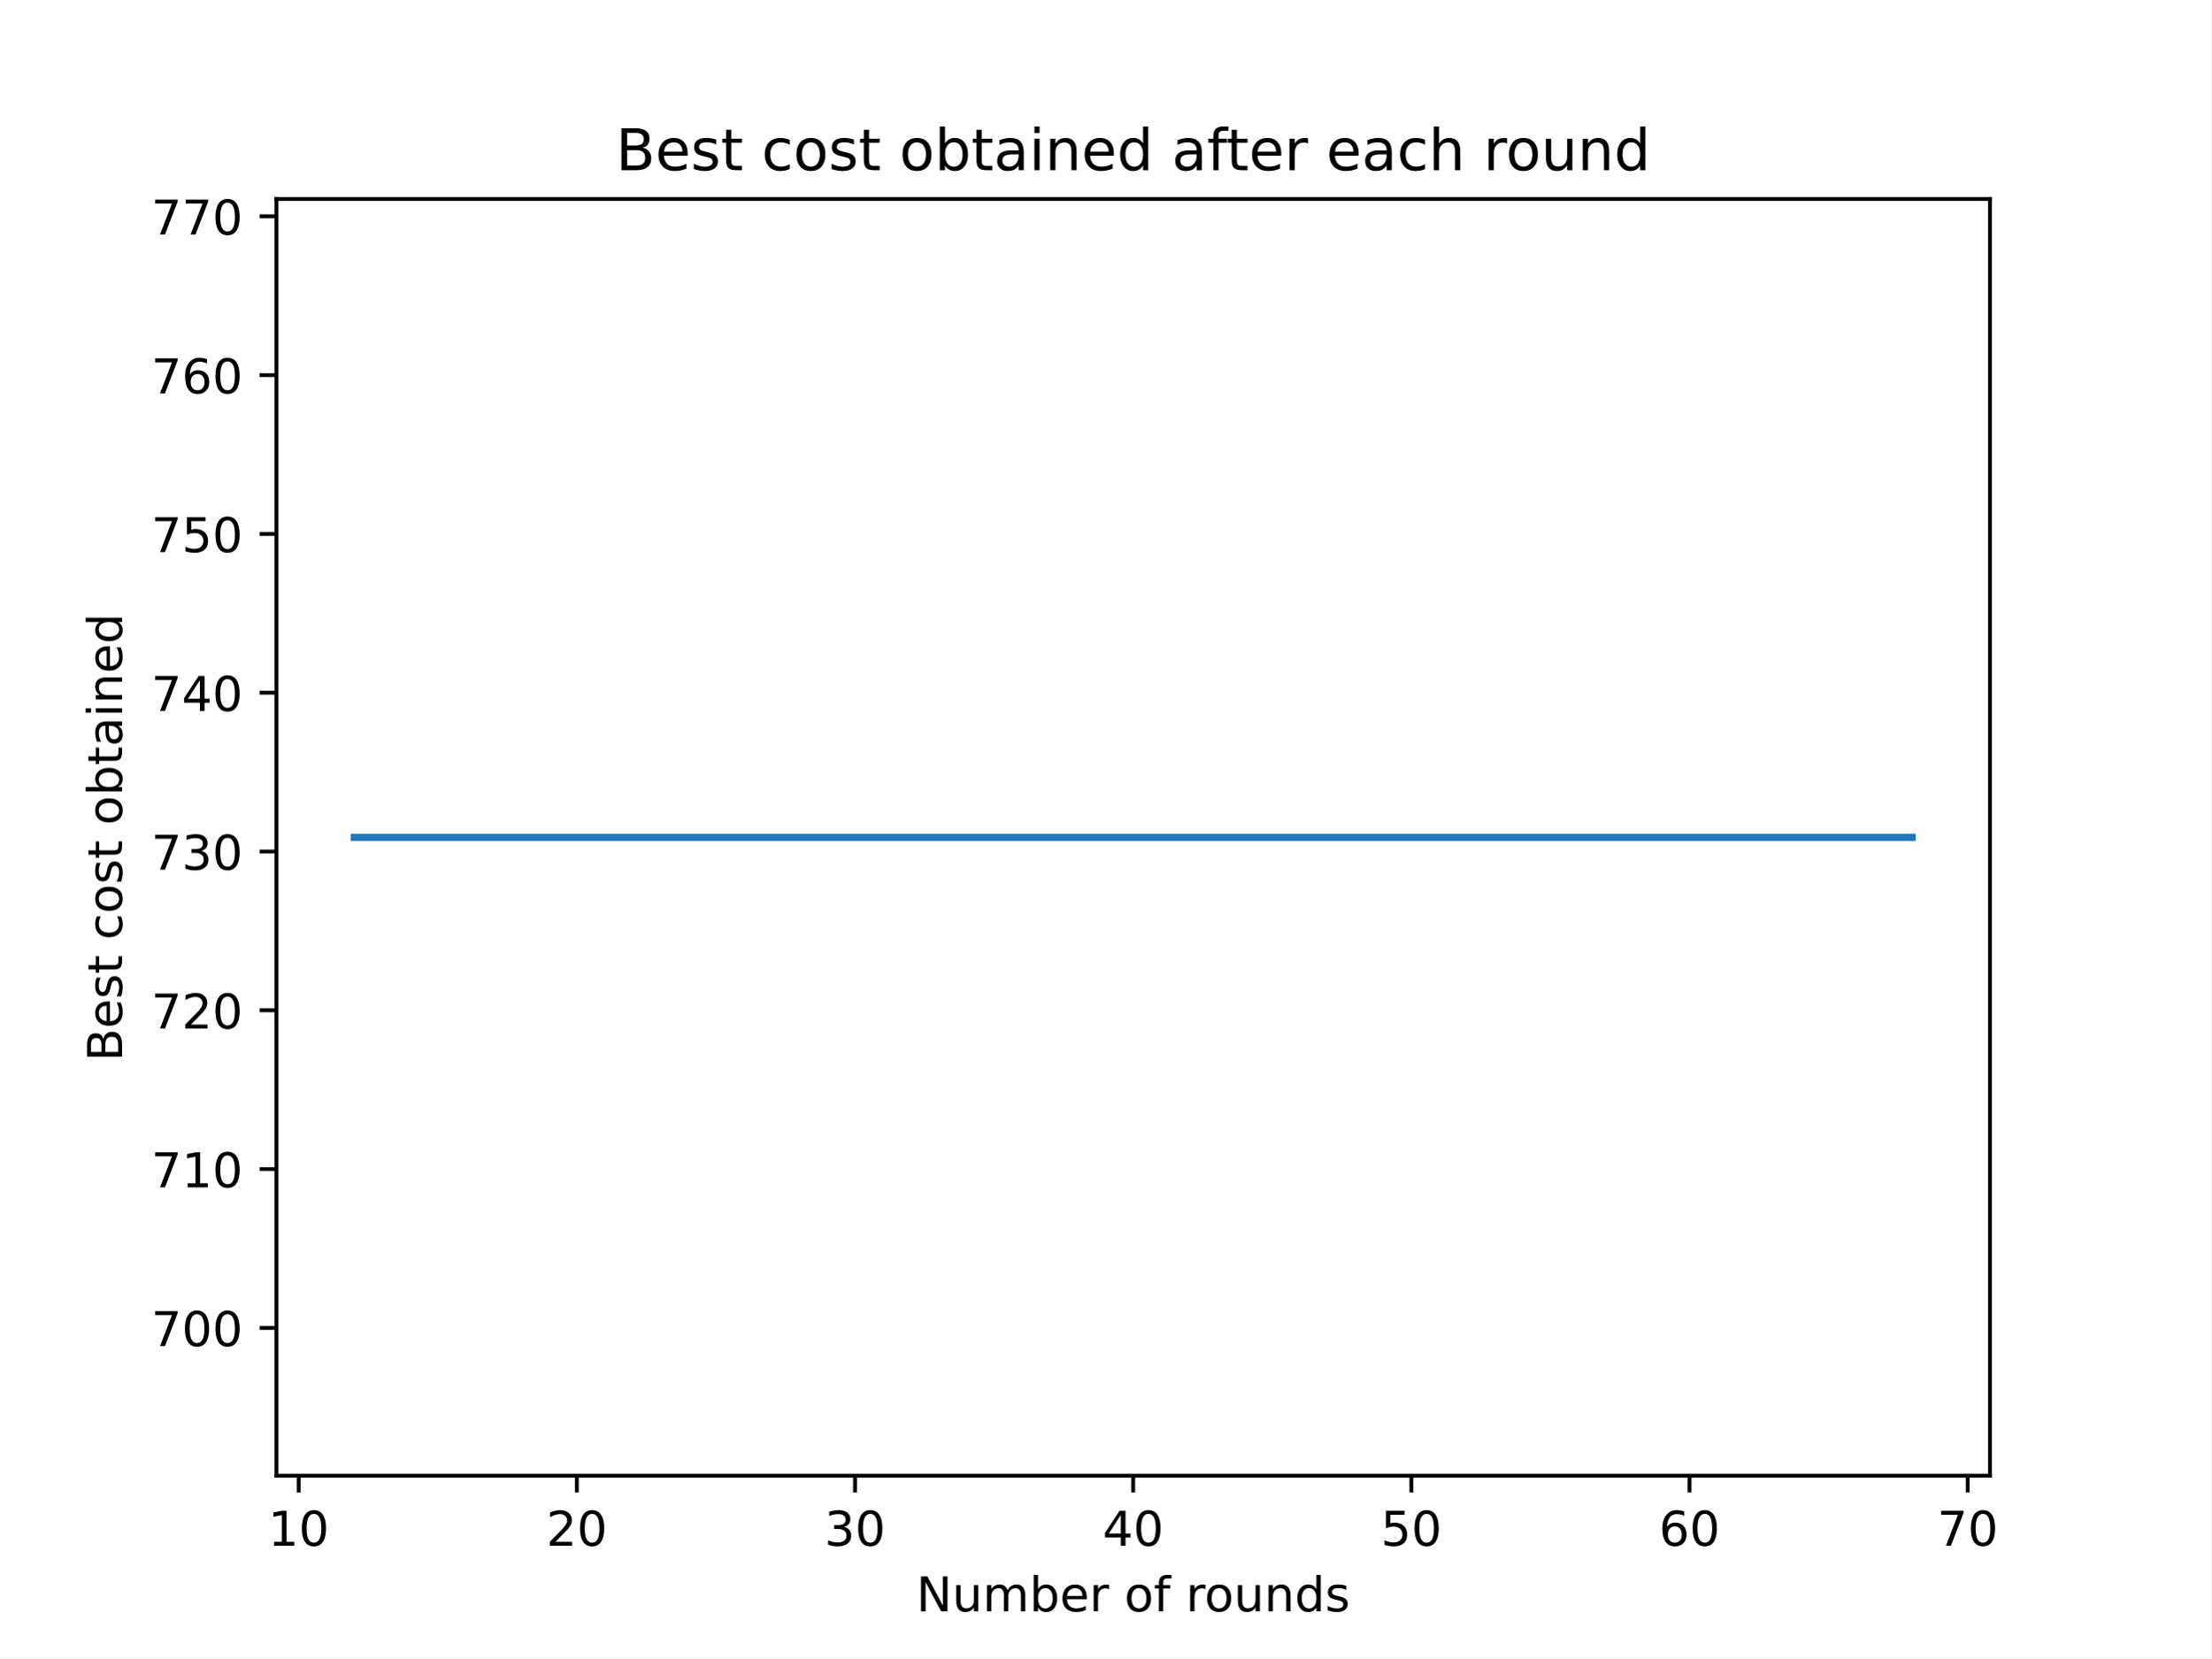
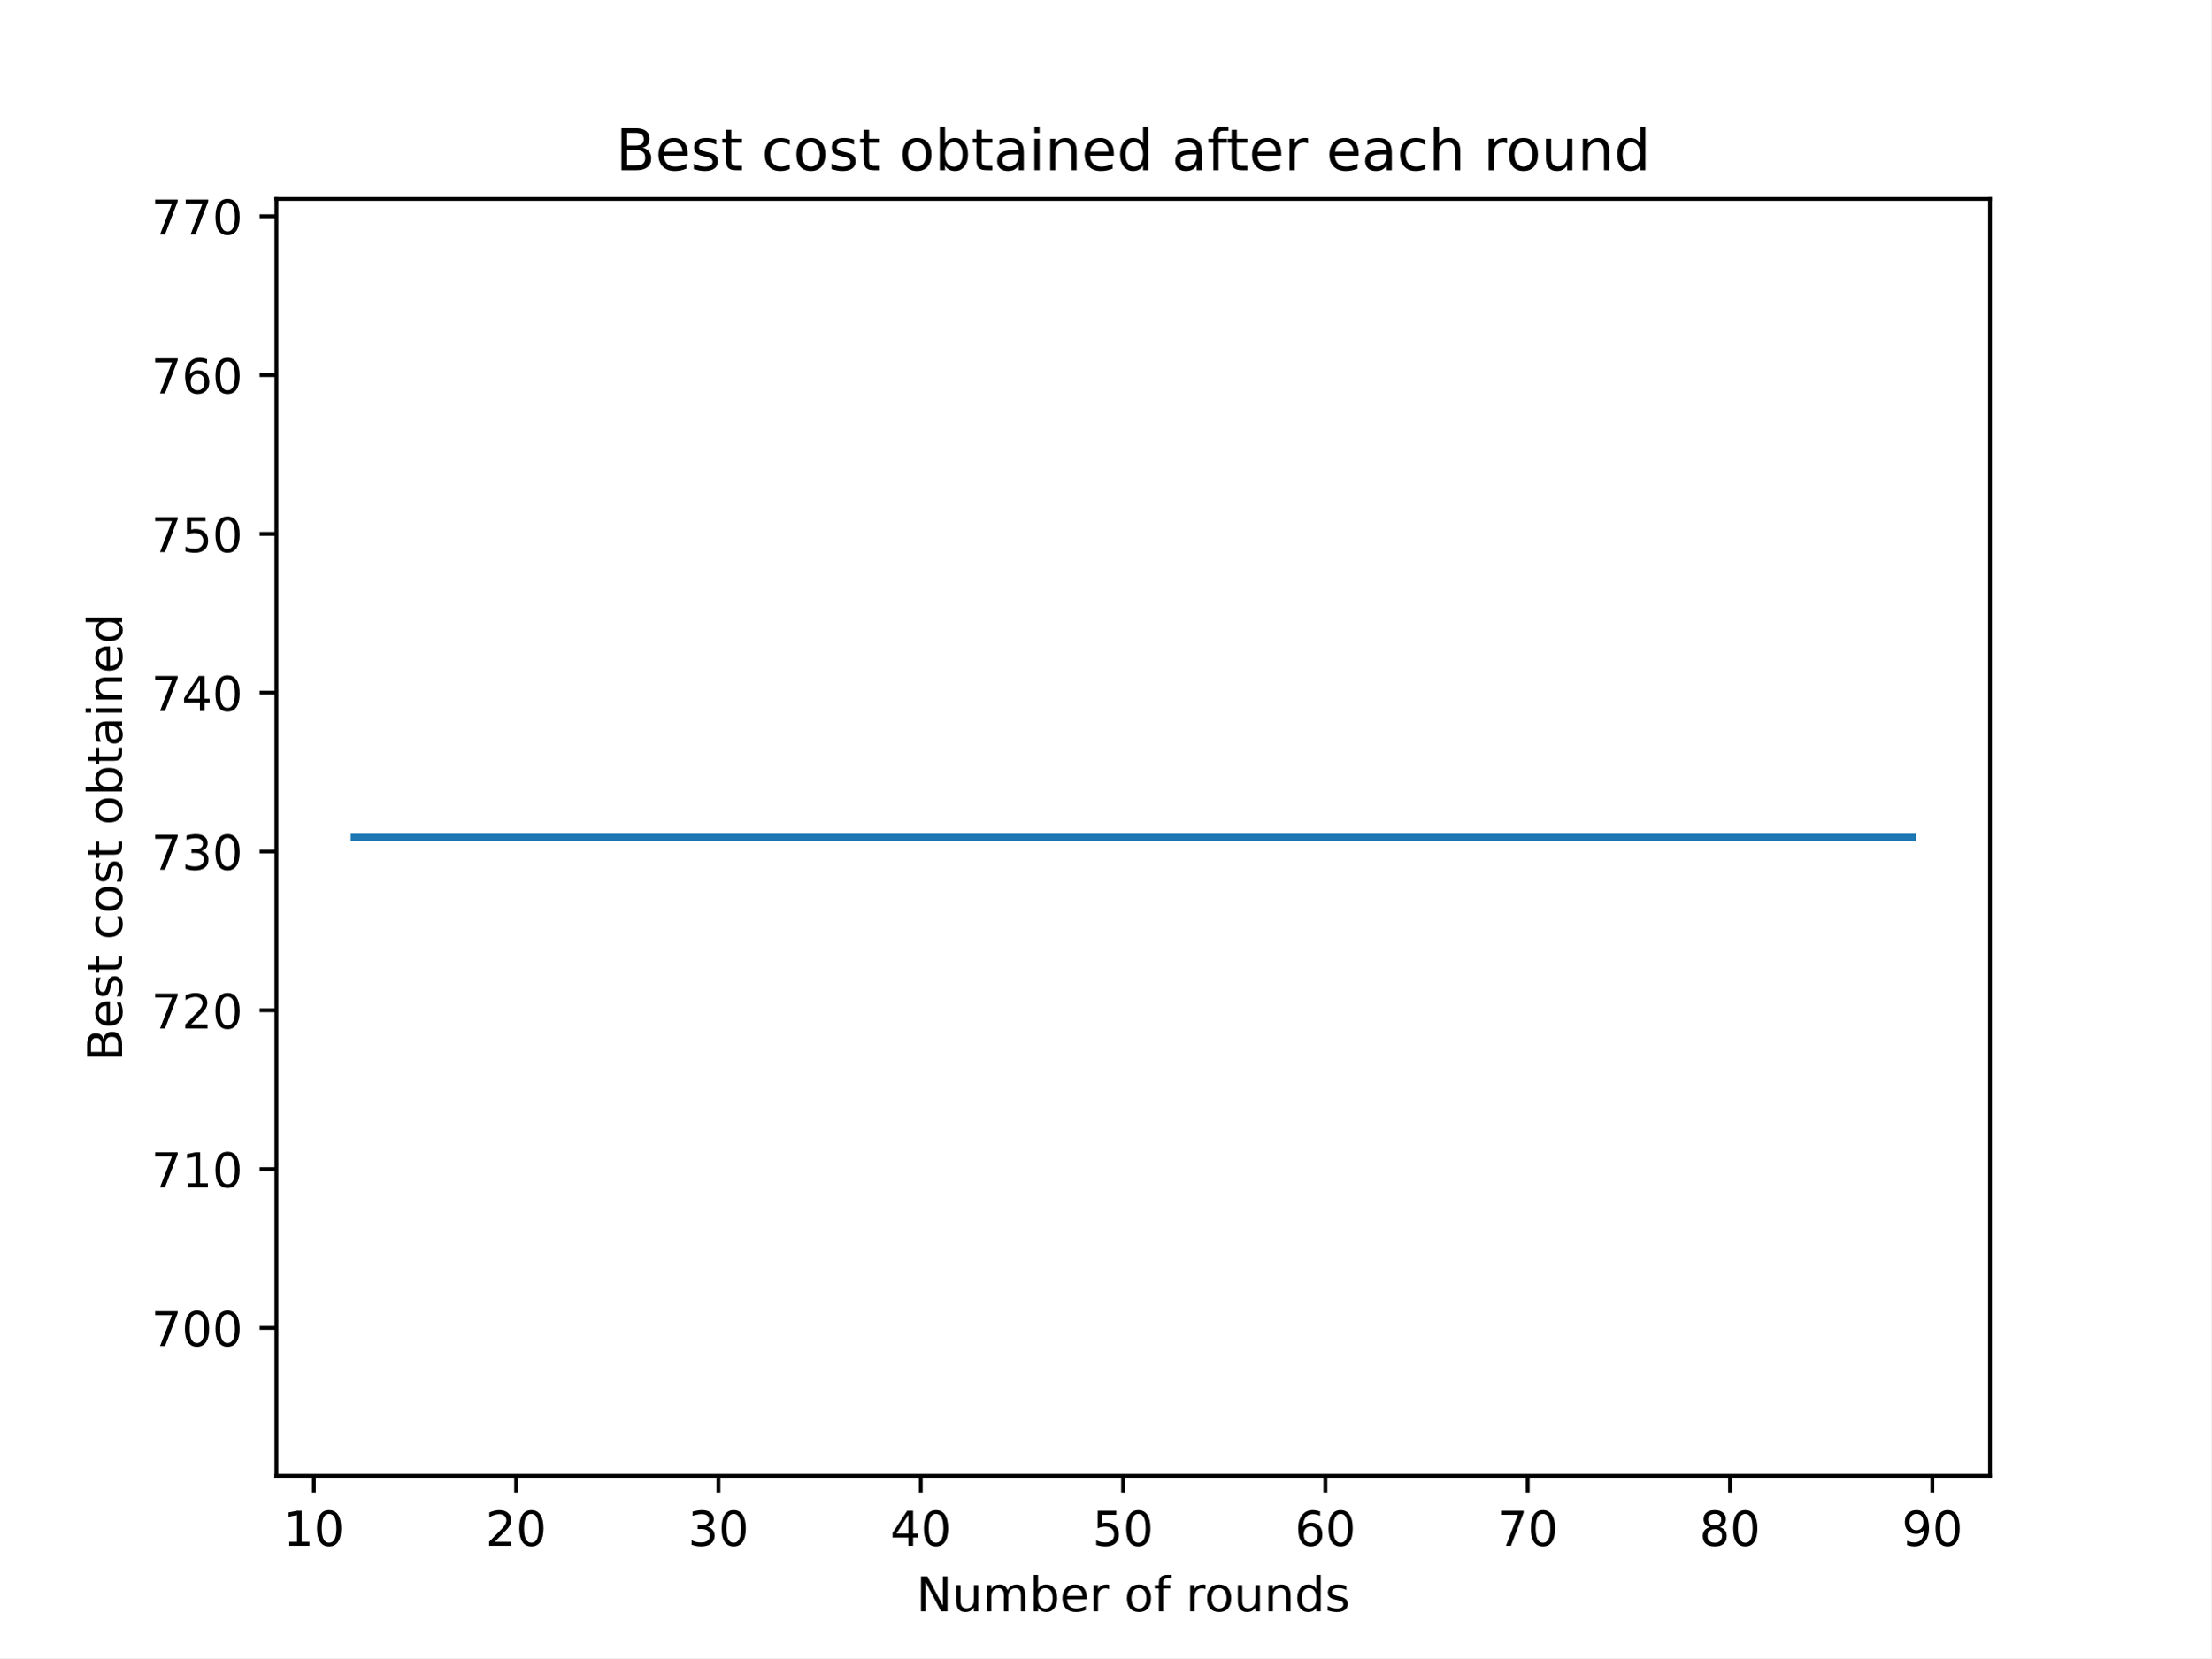
<svg xmlns="http://www.w3.org/2000/svg" xmlns:xlink="http://www.w3.org/1999/xlink" height="345.6pt" version="1.1" viewBox="0 0 460.8 345.6" width="460.8pt">
  <defs>
    <style type="text/css">*{stroke-linecap:butt;stroke-linejoin:round;}</style>
  </defs>
  <g id="figure_1">
    <g id="patch_1">
      <path d="M 0 345.6  L 460.8 345.6  L 460.8 0  L 0 0  z " style="fill:#ffffff;" />
    </g>
    <g id="axes_1">
      <g id="patch_2">
        <path d="M 57.6 307.584  L 414.72 307.584  L 414.72 41.472  L 57.6 41.472  z " style="fill:#ffffff;" />
      </g>
      <g id="matplotlib.axis_1">
        <g id="xtick_1">
          <g id="line2d_1">
            <defs>
-               <path d="M 0 0  L 0 3.5  " id="mf52a00c675" style="stroke:#000000;stroke-width:0.8;" />
+               <path d="M 0 0  L 0 3.5  " id="m11cab77f4b" style="stroke:#000000;stroke-width:0.8;" />
            </defs>
            <g>
-               <use style="stroke:#000000;stroke-width:0.8;" x="62.238" xlink:href="#mf52a00c675" y="307.584" />
+               <use style="stroke:#000000;stroke-width:0.8;" x="65.4" xlink:href="#m11cab77f4b" y="307.584" />
            </g>
          </g>
          <g id="text_1">
-             <g transform="translate(55.87542 322.1824)scale(0.1 -0.1)">
+             <g transform="translate(59.03764 322.1824)scale(0.1 -0.1)">
              <defs>
                <path d="M 12.406 8.297  L 28.516 8.297  L 28.516 63.922  L 10.984 60.406  L 10.984 69.391  L 28.422 72.906  L 38.281 72.906  L 38.281 8.297  L 54.391 8.297  L 54.391 0  L 12.406 0  z " id="DejaVuSans-49" />
                <path d="M 31.781 66.406  Q 24.172 66.406 20.328 58.906  Q 16.5 51.422 16.5 36.375  Q 16.5 21.391 20.328 13.891  Q 24.172 6.391 31.781 6.391  Q 39.453 6.391 43.281 13.891  Q 47.125 21.391 47.125 36.375  Q 47.125 51.422 43.281 58.906  Q 39.453 66.406 31.781 66.406  z M 31.781 74.219  Q 44.047 74.219 50.516 64.516  Q 56.984 54.828 56.984 36.375  Q 56.984 17.969 50.516 8.266  Q 44.047 -1.422 31.781 -1.422  Q 19.531 -1.422 13.062 8.266  Q 6.594 17.969 6.594 36.375  Q 6.594 54.828 13.062 64.516  Q 19.531 74.219 31.781 74.219  z " id="DejaVuSans-48" />
              </defs>
              <use xlink:href="#DejaVuSans-49" />
              <use x="63.623" xlink:href="#DejaVuSans-48" />
            </g>
          </g>
        </g>
        <g id="xtick_2">
          <g id="line2d_2">
            <g>
-               <use style="stroke:#000000;stroke-width:0.8;" x="120.212" xlink:href="#mf52a00c675" y="307.584" />
+               <use style="stroke:#000000;stroke-width:0.8;" x="107.563" xlink:href="#m11cab77f4b" y="307.584" />
            </g>
          </g>
          <g id="text_2">
-             <g transform="translate(113.8494 322.1824)scale(0.1 -0.1)">
+             <g transform="translate(101.2006 322.1824)scale(0.1 -0.1)">
              <defs>
                <path d="M 19.188 8.297  L 53.609 8.297  L 53.609 0  L 7.328 0  L 7.328 8.297  Q 12.938 14.109 22.625 23.891  Q 32.328 33.688 34.812 36.531  Q 39.547 41.844 41.422 45.531  Q 43.312 49.219 43.312 52.781  Q 43.312 58.594 39.234 62.25  Q 35.156 65.922 28.609 65.922  Q 23.969 65.922 18.812 64.312  Q 13.672 62.703 7.812 59.422  L 7.812 69.391  Q 13.766 71.781 18.938 73  Q 24.125 74.219 28.422 74.219  Q 39.75 74.219 46.484 68.547  Q 53.219 62.891 53.219 53.422  Q 53.219 48.922 51.531 44.891  Q 49.859 40.875 45.406 35.406  Q 44.188 33.984 37.641 27.219  Q 31.109 20.453 19.188 8.297  z " id="DejaVuSans-50" />
              </defs>
              <use xlink:href="#DejaVuSans-50" />
              <use x="63.623" xlink:href="#DejaVuSans-48" />
            </g>
          </g>
        </g>
        <g id="xtick_3">
          <g id="line2d_3">
            <g>
-               <use style="stroke:#000000;stroke-width:0.8;" x="178.186" xlink:href="#mf52a00c675" y="307.584" />
+               <use style="stroke:#000000;stroke-width:0.8;" x="149.726" xlink:href="#m11cab77f4b" y="307.584" />
            </g>
          </g>
          <g id="text_3">
-             <g transform="translate(171.8235 322.1824)scale(0.1 -0.1)">
+             <g transform="translate(143.3635 322.1824)scale(0.1 -0.1)">
              <defs>
                <path d="M 40.578 39.312  Q 47.656 37.797 51.625 33  Q 55.609 28.219 55.609 21.188  Q 55.609 10.406 48.188 4.484  Q 40.766 -1.422 27.094 -1.422  Q 22.516 -1.422 17.656 -0.516  Q 12.797 0.391 7.625 2.203  L 7.625 11.719  Q 11.719 9.328 16.594 8.109  Q 21.484 6.891 26.812 6.891  Q 36.078 6.891 40.938 10.547  Q 45.797 14.203 45.797 21.188  Q 45.797 27.641 41.281 31.266  Q 36.766 34.906 28.719 34.906  L 20.219 34.906  L 20.219 43.016  L 29.109 43.016  Q 36.375 43.016 40.234 45.922  Q 44.094 48.828 44.094 54.297  Q 44.094 59.906 40.109 62.906  Q 36.141 65.922 28.719 65.922  Q 24.656 65.922 20.016 65.031  Q 15.375 64.156 9.812 62.312  L 9.812 71.094  Q 15.438 72.656 20.344 73.438  Q 25.25 74.219 29.594 74.219  Q 40.828 74.219 47.359 69.109  Q 53.906 64.016 53.906 55.328  Q 53.906 49.266 50.438 45.094  Q 46.969 40.922 40.578 39.312  z " id="DejaVuSans-51" />
              </defs>
              <use xlink:href="#DejaVuSans-51" />
              <use x="63.623" xlink:href="#DejaVuSans-48" />
            </g>
          </g>
        </g>
        <g id="xtick_4">
          <g id="line2d_4">
            <g>
-               <use style="stroke:#000000;stroke-width:0.8;" x="236.16" xlink:href="#mf52a00c675" y="307.584" />
+               <use style="stroke:#000000;stroke-width:0.8;" x="191.889" xlink:href="#m11cab77f4b" y="307.584" />
            </g>
          </g>
          <g id="text_4">
-             <g transform="translate(229.7975 322.1824)scale(0.1 -0.1)">
+             <g transform="translate(185.5264 322.1824)scale(0.1 -0.1)">
              <defs>
                <path d="M 37.797 64.312  L 12.891 25.391  L 37.797 25.391  z M 35.203 72.906  L 47.609 72.906  L 47.609 25.391  L 58.016 25.391  L 58.016 17.188  L 47.609 17.188  L 47.609 0  L 37.797 0  L 37.797 17.188  L 4.891 17.188  L 4.891 26.703  z " id="DejaVuSans-52" />
              </defs>
              <use xlink:href="#DejaVuSans-52" />
              <use x="63.623" xlink:href="#DejaVuSans-48" />
            </g>
          </g>
        </g>
        <g id="xtick_5">
          <g id="line2d_5">
            <g>
-               <use style="stroke:#000000;stroke-width:0.8;" x="294.134" xlink:href="#mf52a00c675" y="307.584" />
+               <use style="stroke:#000000;stroke-width:0.8;" x="234.052" xlink:href="#m11cab77f4b" y="307.584" />
            </g>
          </g>
          <g id="text_5">
-             <g transform="translate(287.7715 322.1824)scale(0.1 -0.1)">
+             <g transform="translate(227.6894 322.1824)scale(0.1 -0.1)">
              <defs>
                <path d="M 10.797 72.906  L 49.516 72.906  L 49.516 64.594  L 19.828 64.594  L 19.828 46.734  Q 21.969 47.469 24.109 47.828  Q 26.266 48.188 28.422 48.188  Q 40.625 48.188 47.75 41.5  Q 54.891 34.812 54.891 23.391  Q 54.891 11.625 47.562 5.094  Q 40.234 -1.422 26.906 -1.422  Q 22.312 -1.422 17.547 -0.641  Q 12.797 0.141 7.719 1.703  L 7.719 11.625  Q 12.109 9.234 16.797 8.062  Q 21.484 6.891 26.703 6.891  Q 35.156 6.891 40.078 11.328  Q 45.016 15.766 45.016 23.391  Q 45.016 31 40.078 35.438  Q 35.156 39.891 26.703 39.891  Q 22.75 39.891 18.812 39.016  Q 14.891 38.141 10.797 36.281  z " id="DejaVuSans-53" />
              </defs>
              <use xlink:href="#DejaVuSans-53" />
              <use x="63.623" xlink:href="#DejaVuSans-48" />
            </g>
          </g>
        </g>
        <g id="xtick_6">
          <g id="line2d_6">
            <g>
-               <use style="stroke:#000000;stroke-width:0.8;" x="352.108" xlink:href="#mf52a00c675" y="307.584" />
+               <use style="stroke:#000000;stroke-width:0.8;" x="276.215" xlink:href="#m11cab77f4b" y="307.584" />
            </g>
          </g>
          <g id="text_6">
-             <g transform="translate(345.7456 322.1824)scale(0.1 -0.1)">
+             <g transform="translate(269.8523 322.1824)scale(0.1 -0.1)">
              <defs>
                <path d="M 33.016 40.375  Q 26.375 40.375 22.484 35.828  Q 18.609 31.297 18.609 23.391  Q 18.609 15.531 22.484 10.953  Q 26.375 6.391 33.016 6.391  Q 39.656 6.391 43.531 10.953  Q 47.406 15.531 47.406 23.391  Q 47.406 31.297 43.531 35.828  Q 39.656 40.375 33.016 40.375  z M 52.594 71.297  L 52.594 62.312  Q 48.875 64.062 45.094 64.984  Q 41.312 65.922 37.594 65.922  Q 27.828 65.922 22.672 59.328  Q 17.531 52.734 16.797 39.406  Q 19.672 43.656 24.016 45.922  Q 28.375 48.188 33.594 48.188  Q 44.578 48.188 50.953 41.516  Q 57.328 34.859 57.328 23.391  Q 57.328 12.156 50.688 5.359  Q 44.047 -1.422 33.016 -1.422  Q 20.359 -1.422 13.672 8.266  Q 6.984 17.969 6.984 36.375  Q 6.984 53.656 15.188 63.938  Q 23.391 74.219 37.203 74.219  Q 40.922 74.219 44.703 73.484  Q 48.484 72.75 52.594 71.297  z " id="DejaVuSans-54" />
              </defs>
              <use xlink:href="#DejaVuSans-54" />
              <use x="63.623" xlink:href="#DejaVuSans-48" />
            </g>
          </g>
        </g>
        <g id="xtick_7">
          <g id="line2d_7">
            <g>
-               <use style="stroke:#000000;stroke-width:0.8;" x="410.082" xlink:href="#mf52a00c675" y="307.584" />
+               <use style="stroke:#000000;stroke-width:0.8;" x="318.378" xlink:href="#m11cab77f4b" y="307.584" />
            </g>
          </g>
          <g id="text_7">
-             <g transform="translate(403.7196 322.1824)scale(0.1 -0.1)">
+             <g transform="translate(312.0152 322.1824)scale(0.1 -0.1)">
              <defs>
                <path d="M 8.203 72.906  L 55.078 72.906  L 55.078 68.703  L 28.609 0  L 18.312 0  L 43.219 64.594  L 8.203 64.594  z " id="DejaVuSans-55" />
              </defs>
              <use xlink:href="#DejaVuSans-55" />
              <use x="63.623" xlink:href="#DejaVuSans-48" />
            </g>
          </g>
        </g>
-         <g id="text_8">
+         <g id="xtick_8">
+           <g id="line2d_8">
+             <g>
+               <use style="stroke:#000000;stroke-width:0.8;" x="360.541" xlink:href="#m11cab77f4b" y="307.584" />
+             </g>
+           </g>
+           <g id="text_8">
+             <g transform="translate(354.1781 322.1824)scale(0.1 -0.1)">
+               <defs>
+                 <path d="M 31.781 34.625  Q 24.75 34.625 20.719 30.859  Q 16.703 27.094 16.703 20.516  Q 16.703 13.922 20.719 10.156  Q 24.75 6.391 31.781 6.391  Q 38.812 6.391 42.859 10.172  Q 46.922 13.969 46.922 20.516  Q 46.922 27.094 42.891 30.859  Q 38.875 34.625 31.781 34.625  z M 21.922 38.812  Q 15.578 40.375 12.031 44.719  Q 8.5 49.078 8.5 55.328  Q 8.5 64.062 14.719 69.141  Q 20.953 74.219 31.781 74.219  Q 42.672 74.219 48.875 69.141  Q 55.078 64.062 55.078 55.328  Q 55.078 49.078 51.531 44.719  Q 48 40.375 41.703 38.812  Q 48.828 37.156 52.797 32.312  Q 56.781 27.484 56.781 20.516  Q 56.781 9.906 50.312 4.234  Q 43.844 -1.422 31.781 -1.422  Q 19.734 -1.422 13.25 4.234  Q 6.781 9.906 6.781 20.516  Q 6.781 27.484 10.781 32.312  Q 14.797 37.156 21.922 38.812  z M 18.312 54.391  Q 18.312 48.734 21.844 45.562  Q 25.391 42.391 31.781 42.391  Q 38.141 42.391 41.719 45.562  Q 45.312 48.734 45.312 54.391  Q 45.312 60.062 41.719 63.234  Q 38.141 66.406 31.781 66.406  Q 25.391 66.406 21.844 63.234  Q 18.312 60.062 18.312 54.391  z " id="DejaVuSans-56" />
+               </defs>
+               <use xlink:href="#DejaVuSans-56" />
+               <use x="63.623" xlink:href="#DejaVuSans-48" />
+             </g>
+           </g>
+         </g>
+         <g id="xtick_9">
+           <g id="line2d_9">
+             <g>
+               <use style="stroke:#000000;stroke-width:0.8;" x="402.704" xlink:href="#m11cab77f4b" y="307.584" />
+             </g>
+           </g>
+           <g id="text_9">
+             <g transform="translate(396.3411 322.1824)scale(0.1 -0.1)">
+               <defs>
+                 <path d="M 10.984 1.516  L 10.984 10.5  Q 14.703 8.734 18.5 7.812  Q 22.312 6.891 25.984 6.891  Q 35.75 6.891 40.891 13.453  Q 46.047 20.016 46.781 33.406  Q 43.953 29.203 39.594 26.953  Q 35.25 24.703 29.984 24.703  Q 19.047 24.703 12.672 31.312  Q 6.297 37.938 6.297 49.422  Q 6.297 60.641 12.938 67.422  Q 19.578 74.219 30.609 74.219  Q 43.266 74.219 49.922 64.516  Q 56.594 54.828 56.594 36.375  Q 56.594 19.141 48.406 8.859  Q 40.234 -1.422 26.422 -1.422  Q 22.703 -1.422 18.891 -0.688  Q 15.094 0.047 10.984 1.516  z M 30.609 32.422  Q 37.25 32.422 41.125 36.953  Q 45.016 41.5 45.016 49.422  Q 45.016 57.281 41.125 61.844  Q 37.25 66.406 30.609 66.406  Q 23.969 66.406 20.094 61.844  Q 16.219 57.281 16.219 49.422  Q 16.219 41.5 20.094 36.953  Q 23.969 32.422 30.609 32.422  z " id="DejaVuSans-57" />
+               </defs>
+               <use xlink:href="#DejaVuSans-57" />
+               <use x="63.623" xlink:href="#DejaVuSans-48" />
+             </g>
+           </g>
+         </g>
+         <g id="text_10">
          <g transform="translate(190.9577 335.8606)scale(0.1 -0.1)">
            <defs>
              <path d="M 9.812 72.906  L 23.094 72.906  L 55.422 11.922  L 55.422 72.906  L 64.984 72.906  L 64.984 0  L 51.703 0  L 19.391 60.984  L 19.391 0  L 9.812 0  z " id="DejaVuSans-78" />
              <path d="M 8.5 21.578  L 8.5 54.688  L 17.484 54.688  L 17.484 21.922  Q 17.484 14.156 20.5 10.266  Q 23.531 6.391 29.594 6.391  Q 36.859 6.391 41.078 11.031  Q 45.312 15.672 45.312 23.688  L 45.312 54.688  L 54.297 54.688  L 54.297 0  L 45.312 0  L 45.312 8.406  Q 42.047 3.422 37.719 1  Q 33.406 -1.422 27.688 -1.422  Q 18.266 -1.422 13.375 4.438  Q 8.5 10.297 8.5 21.578  z M 31.109 56  z " id="DejaVuSans-117" />
              <path d="M 52 44.188  Q 55.375 50.25 60.062 53.125  Q 64.75 56 71.094 56  Q 79.641 56 84.281 50.016  Q 88.922 44.047 88.922 33.016  L 88.922 0  L 79.891 0  L 79.891 32.719  Q 79.891 40.578 77.094 44.375  Q 74.312 48.188 68.609 48.188  Q 61.625 48.188 57.562 43.547  Q 53.516 38.922 53.516 30.906  L 53.516 0  L 44.484 0  L 44.484 32.719  Q 44.484 40.625 41.703 44.406  Q 38.922 48.188 33.109 48.188  Q 26.219 48.188 22.156 43.531  Q 18.109 38.875 18.109 30.906  L 18.109 0  L 9.078 0  L 9.078 54.688  L 18.109 54.688  L 18.109 46.188  Q 21.188 51.219 25.484 53.609  Q 29.781 56 35.688 56  Q 41.656 56 45.828 52.969  Q 50 49.953 52 44.188  z " id="DejaVuSans-109" />
              <path d="M 48.688 27.297  Q 48.688 37.203 44.609 42.844  Q 40.531 48.484 33.406 48.484  Q 26.266 48.484 22.188 42.844  Q 18.109 37.203 18.109 27.297  Q 18.109 17.391 22.188 11.75  Q 26.266 6.109 33.406 6.109  Q 40.531 6.109 44.609 11.75  Q 48.688 17.391 48.688 27.297  z M 18.109 46.391  Q 20.953 51.266 25.266 53.625  Q 29.594 56 35.594 56  Q 45.562 56 51.781 48.094  Q 58.016 40.188 58.016 27.297  Q 58.016 14.406 51.781 6.484  Q 45.562 -1.422 35.594 -1.422  Q 29.594 -1.422 25.266 0.953  Q 20.953 3.328 18.109 8.203  L 18.109 0  L 9.078 0  L 9.078 75.984  L 18.109 75.984  z " id="DejaVuSans-98" />
              <path d="M 56.203 29.594  L 56.203 25.203  L 14.891 25.203  Q 15.484 15.922 20.484 11.062  Q 25.484 6.203 34.422 6.203  Q 39.594 6.203 44.453 7.469  Q 49.312 8.734 54.109 11.281  L 54.109 2.781  Q 49.266 0.734 44.188 -0.344  Q 39.109 -1.422 33.891 -1.422  Q 20.797 -1.422 13.156 6.188  Q 5.516 13.812 5.516 26.812  Q 5.516 40.234 12.766 48.109  Q 20.016 56 32.328 56  Q 43.359 56 49.781 48.891  Q 56.203 41.797 56.203 29.594  z M 47.219 32.234  Q 47.125 39.594 43.094 43.984  Q 39.062 48.391 32.422 48.391  Q 24.906 48.391 20.391 44.141  Q 15.875 39.891 15.188 32.172  z " id="DejaVuSans-101" />
              <path d="M 41.109 46.297  Q 39.594 47.172 37.812 47.578  Q 36.031 48 33.891 48  Q 26.266 48 22.188 43.047  Q 18.109 38.094 18.109 28.812  L 18.109 0  L 9.078 0  L 9.078 54.688  L 18.109 54.688  L 18.109 46.188  Q 20.953 51.172 25.484 53.578  Q 30.031 56 36.531 56  Q 37.453 56 38.578 55.875  Q 39.703 55.766 41.062 55.516  z " id="DejaVuSans-114" />
              <path id="DejaVuSans-32" />
              <path d="M 30.609 48.391  Q 23.391 48.391 19.188 42.75  Q 14.984 37.109 14.984 27.297  Q 14.984 17.484 19.156 11.844  Q 23.344 6.203 30.609 6.203  Q 37.797 6.203 41.984 11.859  Q 46.188 17.531 46.188 27.297  Q 46.188 37.016 41.984 42.703  Q 37.797 48.391 30.609 48.391  z M 30.609 56  Q 42.328 56 49.016 48.375  Q 55.719 40.766 55.719 27.297  Q 55.719 13.875 49.016 6.219  Q 42.328 -1.422 30.609 -1.422  Q 18.844 -1.422 12.172 6.219  Q 5.516 13.875 5.516 27.297  Q 5.516 40.766 12.172 48.375  Q 18.844 56 30.609 56  z " id="DejaVuSans-111" />
              <path d="M 37.109 75.984  L 37.109 68.5  L 28.516 68.5  Q 23.688 68.5 21.797 66.547  Q 19.922 64.594 19.922 59.516  L 19.922 54.688  L 34.719 54.688  L 34.719 47.703  L 19.922 47.703  L 19.922 0  L 10.891 0  L 10.891 47.703  L 2.297 47.703  L 2.297 54.688  L 10.891 54.688  L 10.891 58.5  Q 10.891 67.625 15.141 71.797  Q 19.391 75.984 28.609 75.984  z " id="DejaVuSans-102" />
              <path d="M 54.891 33.016  L 54.891 0  L 45.906 0  L 45.906 32.719  Q 45.906 40.484 42.875 44.328  Q 39.844 48.188 33.797 48.188  Q 26.516 48.188 22.312 43.547  Q 18.109 38.922 18.109 30.906  L 18.109 0  L 9.078 0  L 9.078 54.688  L 18.109 54.688  L 18.109 46.188  Q 21.344 51.125 25.703 53.562  Q 30.078 56 35.797 56  Q 45.219 56 50.047 50.172  Q 54.891 44.344 54.891 33.016  z " id="DejaVuSans-110" />
              <path d="M 45.406 46.391  L 45.406 75.984  L 54.391 75.984  L 54.391 0  L 45.406 0  L 45.406 8.203  Q 42.578 3.328 38.25 0.953  Q 33.938 -1.422 27.875 -1.422  Q 17.969 -1.422 11.734 6.484  Q 5.516 14.406 5.516 27.297  Q 5.516 40.188 11.734 48.094  Q 17.969 56 27.875 56  Q 33.938 56 38.25 53.625  Q 42.578 51.266 45.406 46.391  z M 14.797 27.297  Q 14.797 17.391 18.875 11.75  Q 22.953 6.109 30.078 6.109  Q 37.203 6.109 41.297 11.75  Q 45.406 17.391 45.406 27.297  Q 45.406 37.203 41.297 42.844  Q 37.203 48.484 30.078 48.484  Q 22.953 48.484 18.875 42.844  Q 14.797 37.203 14.797 27.297  z " id="DejaVuSans-100" />
              <path d="M 44.281 53.078  L 44.281 44.578  Q 40.484 46.531 36.375 47.5  Q 32.281 48.484 27.875 48.484  Q 21.188 48.484 17.844 46.438  Q 14.5 44.391 14.5 40.281  Q 14.5 37.156 16.891 35.375  Q 19.281 33.594 26.516 31.984  L 29.594 31.297  Q 39.156 29.25 43.188 25.516  Q 47.219 21.781 47.219 15.094  Q 47.219 7.469 41.188 3.016  Q 35.156 -1.422 24.609 -1.422  Q 20.219 -1.422 15.453 -0.562  Q 10.688 0.297 5.422 2  L 5.422 11.281  Q 10.406 8.688 15.234 7.391  Q 20.062 6.109 24.812 6.109  Q 31.156 6.109 34.562 8.281  Q 37.984 10.453 37.984 14.406  Q 37.984 18.062 35.516 20.016  Q 33.062 21.969 24.703 23.781  L 21.578 24.516  Q 13.234 26.266 9.516 29.906  Q 5.812 33.547 5.812 39.891  Q 5.812 47.609 11.281 51.797  Q 16.75 56 26.812 56  Q 31.781 56 36.172 55.266  Q 40.578 54.547 44.281 53.078  z " id="DejaVuSans-115" />
            </defs>
            <use xlink:href="#DejaVuSans-78" />
            <use x="74.805" xlink:href="#DejaVuSans-117" />
            <use x="138.184" xlink:href="#DejaVuSans-109" />
            <use x="235.596" xlink:href="#DejaVuSans-98" />
            <use x="299.072" xlink:href="#DejaVuSans-101" />
            <use x="360.596" xlink:href="#DejaVuSans-114" />
            <use x="401.709" xlink:href="#DejaVuSans-32" />
            <use x="433.496" xlink:href="#DejaVuSans-111" />
            <use x="494.678" xlink:href="#DejaVuSans-102" />
            <use x="529.883" xlink:href="#DejaVuSans-32" />
            <use x="561.67" xlink:href="#DejaVuSans-114" />
            <use x="600.533" xlink:href="#DejaVuSans-111" />
            <use x="661.715" xlink:href="#DejaVuSans-117" />
            <use x="725.094" xlink:href="#DejaVuSans-110" />
            <use x="788.473" xlink:href="#DejaVuSans-100" />
            <use x="851.949" xlink:href="#DejaVuSans-115" />
          </g>
        </g>
      </g>
      <g id="matplotlib.axis_2">
        <g id="ytick_1">
-           <g id="line2d_8">
+           <g id="line2d_10">
            <defs>
-               <path d="M 0 0  L -3.5 0  " id="m189a629dba" style="stroke:#000000;stroke-width:0.8;" />
+               <path d="M 0 0  L -3.5 0  " id="m6b7ecacb9d" style="stroke:#000000;stroke-width:0.8;" />
            </defs>
            <g>
-               <use style="stroke:#000000;stroke-width:0.8;" x="57.6" xlink:href="#m189a629dba" y="276.777" />
-             </g>
-           </g>
-           <g id="text_9">
+               <use style="stroke:#000000;stroke-width:0.8;" x="57.6" xlink:href="#m6b7ecacb9d" y="276.777" />
+             </g>
+           </g>
+           <g id="text_11">
            <g transform="translate(31.5125 280.5759)scale(0.1 -0.1)">
              <use xlink:href="#DejaVuSans-55" />
              <use x="63.623" xlink:href="#DejaVuSans-48" />
              <use x="127.246" xlink:href="#DejaVuSans-48" />
            </g>
          </g>
        </g>
        <g id="ytick_2">
-           <g id="line2d_9">
-             <g>
-               <use style="stroke:#000000;stroke-width:0.8;" x="57.6" xlink:href="#m189a629dba" y="243.677" />
-             </g>
-           </g>
-           <g id="text_10">
+           <g id="line2d_11">
+             <g>
+               <use style="stroke:#000000;stroke-width:0.8;" x="57.6" xlink:href="#m6b7ecacb9d" y="243.677" />
+             </g>
+           </g>
+           <g id="text_12">
            <g transform="translate(31.5125 247.4766)scale(0.1 -0.1)">
              <use xlink:href="#DejaVuSans-55" />
              <use x="63.623" xlink:href="#DejaVuSans-49" />
              <use x="127.246" xlink:href="#DejaVuSans-48" />
            </g>
          </g>
        </g>
        <g id="ytick_3">
-           <g id="line2d_10">
-             <g>
-               <use style="stroke:#000000;stroke-width:0.8;" x="57.6" xlink:href="#m189a629dba" y="210.578" />
-             </g>
-           </g>
-           <g id="text_11">
+           <g id="line2d_12">
+             <g>
+               <use style="stroke:#000000;stroke-width:0.8;" x="57.6" xlink:href="#m6b7ecacb9d" y="210.578" />
+             </g>
+           </g>
+           <g id="text_13">
            <g transform="translate(31.5125 214.3773)scale(0.1 -0.1)">
              <use xlink:href="#DejaVuSans-55" />
              <use x="63.623" xlink:href="#DejaVuSans-50" />
              <use x="127.246" xlink:href="#DejaVuSans-48" />
            </g>
          </g>
        </g>
        <g id="ytick_4">
-           <g id="line2d_11">
-             <g>
-               <use style="stroke:#000000;stroke-width:0.8;" x="57.6" xlink:href="#m189a629dba" y="177.479" />
-             </g>
-           </g>
-           <g id="text_12">
+           <g id="line2d_13">
+             <g>
+               <use style="stroke:#000000;stroke-width:0.8;" x="57.6" xlink:href="#m6b7ecacb9d" y="177.479" />
+             </g>
+           </g>
+           <g id="text_14">
            <g transform="translate(31.5125 181.278)scale(0.1 -0.1)">
              <use xlink:href="#DejaVuSans-55" />
              <use x="63.623" xlink:href="#DejaVuSans-51" />
              <use x="127.246" xlink:href="#DejaVuSans-48" />
            </g>
          </g>
        </g>
        <g id="ytick_5">
-           <g id="line2d_12">
-             <g>
-               <use style="stroke:#000000;stroke-width:0.8;" x="57.6" xlink:href="#m189a629dba" y="144.379" />
-             </g>
-           </g>
-           <g id="text_13">
+           <g id="line2d_14">
+             <g>
+               <use style="stroke:#000000;stroke-width:0.8;" x="57.6" xlink:href="#m6b7ecacb9d" y="144.379" />
+             </g>
+           </g>
+           <g id="text_15">
            <g transform="translate(31.5125 148.1787)scale(0.1 -0.1)">
              <use xlink:href="#DejaVuSans-55" />
              <use x="63.623" xlink:href="#DejaVuSans-52" />
              <use x="127.246" xlink:href="#DejaVuSans-48" />
            </g>
          </g>
        </g>
        <g id="ytick_6">
-           <g id="line2d_13">
-             <g>
-               <use style="stroke:#000000;stroke-width:0.8;" x="57.6" xlink:href="#m189a629dba" y="111.28" />
-             </g>
-           </g>
-           <g id="text_14">
+           <g id="line2d_15">
+             <g>
+               <use style="stroke:#000000;stroke-width:0.8;" x="57.6" xlink:href="#m6b7ecacb9d" y="111.28" />
+             </g>
+           </g>
+           <g id="text_16">
            <g transform="translate(31.5125 115.0794)scale(0.1 -0.1)">
              <use xlink:href="#DejaVuSans-55" />
              <use x="63.623" xlink:href="#DejaVuSans-53" />
              <use x="127.246" xlink:href="#DejaVuSans-48" />
            </g>
          </g>
        </g>
        <g id="ytick_7">
-           <g id="line2d_14">
-             <g>
-               <use style="stroke:#000000;stroke-width:0.8;" x="57.6" xlink:href="#m189a629dba" y="78.181" />
-             </g>
-           </g>
-           <g id="text_15">
+           <g id="line2d_16">
+             <g>
+               <use style="stroke:#000000;stroke-width:0.8;" x="57.6" xlink:href="#m6b7ecacb9d" y="78.181" />
+             </g>
+           </g>
+           <g id="text_17">
            <g transform="translate(31.5125 81.98011)scale(0.1 -0.1)">
              <use xlink:href="#DejaVuSans-55" />
              <use x="63.623" xlink:href="#DejaVuSans-54" />
              <use x="127.246" xlink:href="#DejaVuSans-48" />
            </g>
          </g>
        </g>
        <g id="ytick_8">
-           <g id="line2d_15">
-             <g>
-               <use style="stroke:#000000;stroke-width:0.8;" x="57.6" xlink:href="#m189a629dba" y="45.082" />
-             </g>
-           </g>
-           <g id="text_16">
+           <g id="line2d_17">
+             <g>
+               <use style="stroke:#000000;stroke-width:0.8;" x="57.6" xlink:href="#m6b7ecacb9d" y="45.082" />
+             </g>
+           </g>
+           <g id="text_18">
            <g transform="translate(31.5125 48.88081)scale(0.1 -0.1)">
              <use xlink:href="#DejaVuSans-55" />
              <use x="63.623" xlink:href="#DejaVuSans-55" />
              <use x="127.246" xlink:href="#DejaVuSans-48" />
            </g>
          </g>
        </g>
-         <g id="text_17">
+         <g id="text_19">
          <g transform="translate(25.43281 221.2178)rotate(-90)scale(0.1 -0.1)">
            <defs>
              <path d="M 19.672 34.812  L 19.672 8.109  L 35.5 8.109  Q 43.453 8.109 47.281 11.406  Q 51.125 14.703 51.125 21.484  Q 51.125 28.328 47.281 31.562  Q 43.453 34.812 35.5 34.812  z M 19.672 64.797  L 19.672 42.828  L 34.281 42.828  Q 41.5 42.828 45.031 45.531  Q 48.578 48.25 48.578 53.812  Q 48.578 59.328 45.031 62.062  Q 41.5 64.797 34.281 64.797  z M 9.812 72.906  L 35.016 72.906  Q 46.297 72.906 52.391 68.219  Q 58.5 63.531 58.5 54.891  Q 58.5 48.188 55.375 44.234  Q 52.25 40.281 46.188 39.312  Q 53.469 37.75 57.5 32.781  Q 61.531 27.828 61.531 20.406  Q 61.531 10.641 54.891 5.312  Q 48.25 0 35.984 0  L 9.812 0  z " id="DejaVuSans-66" />
              <path d="M 18.312 70.219  L 18.312 54.688  L 36.812 54.688  L 36.812 47.703  L 18.312 47.703  L 18.312 18.016  Q 18.312 11.328 20.141 9.422  Q 21.969 7.516 27.594 7.516  L 36.812 7.516  L 36.812 0  L 27.594 0  Q 17.188 0 13.234 3.875  Q 9.281 7.766 9.281 18.016  L 9.281 47.703  L 2.688 47.703  L 2.688 54.688  L 9.281 54.688  L 9.281 70.219  z " id="DejaVuSans-116" />
              <path d="M 48.781 52.594  L 48.781 44.188  Q 44.969 46.297 41.141 47.344  Q 37.312 48.391 33.406 48.391  Q 24.656 48.391 19.812 42.844  Q 14.984 37.312 14.984 27.297  Q 14.984 17.281 19.812 11.734  Q 24.656 6.203 33.406 6.203  Q 37.312 6.203 41.141 7.25  Q 44.969 8.297 48.781 10.406  L 48.781 2.094  Q 45.016 0.344 40.984 -0.531  Q 36.969 -1.422 32.422 -1.422  Q 20.062 -1.422 12.781 6.344  Q 5.516 14.109 5.516 27.297  Q 5.516 40.672 12.859 48.328  Q 20.219 56 33.016 56  Q 37.156 56 41.109 55.141  Q 45.062 54.297 48.781 52.594  z " id="DejaVuSans-99" />
              <path d="M 34.281 27.484  Q 23.391 27.484 19.188 25  Q 14.984 22.516 14.984 16.5  Q 14.984 11.719 18.141 8.906  Q 21.297 6.109 26.703 6.109  Q 34.188 6.109 38.703 11.406  Q 43.219 16.703 43.219 25.484  L 43.219 27.484  z M 52.203 31.203  L 52.203 0  L 43.219 0  L 43.219 8.297  Q 40.141 3.328 35.547 0.953  Q 30.953 -1.422 24.312 -1.422  Q 15.922 -1.422 10.953 3.297  Q 6 8.016 6 15.922  Q 6 25.141 12.172 29.828  Q 18.359 34.516 30.609 34.516  L 43.219 34.516  L 43.219 35.406  Q 43.219 41.609 39.141 45  Q 35.062 48.391 27.688 48.391  Q 23 48.391 18.547 47.266  Q 14.109 46.141 10.016 43.891  L 10.016 52.203  Q 14.938 54.109 19.578 55.047  Q 24.219 56 28.609 56  Q 40.484 56 46.344 49.844  Q 52.203 43.703 52.203 31.203  z " id="DejaVuSans-97" />
              <path d="M 9.422 54.688  L 18.406 54.688  L 18.406 0  L 9.422 0  z M 9.422 75.984  L 18.406 75.984  L 18.406 64.594  L 9.422 64.594  z " id="DejaVuSans-105" />
            </defs>
            <use xlink:href="#DejaVuSans-66" />
            <use x="68.604" xlink:href="#DejaVuSans-101" />
            <use x="130.127" xlink:href="#DejaVuSans-115" />
            <use x="182.227" xlink:href="#DejaVuSans-116" />
            <use x="221.436" xlink:href="#DejaVuSans-32" />
            <use x="253.223" xlink:href="#DejaVuSans-99" />
            <use x="308.203" xlink:href="#DejaVuSans-111" />
            <use x="369.385" xlink:href="#DejaVuSans-115" />
            <use x="421.484" xlink:href="#DejaVuSans-116" />
            <use x="460.693" xlink:href="#DejaVuSans-32" />
            <use x="492.48" xlink:href="#DejaVuSans-111" />
            <use x="553.662" xlink:href="#DejaVuSans-98" />
            <use x="617.139" xlink:href="#DejaVuSans-116" />
            <use x="656.348" xlink:href="#DejaVuSans-97" />
            <use x="717.627" xlink:href="#DejaVuSans-105" />
            <use x="745.41" xlink:href="#DejaVuSans-110" />
            <use x="808.789" xlink:href="#DejaVuSans-101" />
            <use x="870.312" xlink:href="#DejaVuSans-100" />
          </g>
        </g>
      </g>
-       <g id="line2d_16">
-         <path clip-path="url(#pbeaa57a703)" d="M 73.833 174.528  L 79.63 174.528  L 85.428 174.528  L 91.225 174.528  L 97.022 174.528  L 102.82 174.528  L 108.617 174.528  L 114.415 174.528  L 120.212 174.528  L 126.009 174.528  L 131.807 174.528  L 137.604 174.528  L 143.402 174.528  L 149.199 174.528  L 154.996 174.528  L 160.794 174.528  L 166.591 174.528  L 172.389 174.528  L 178.186 174.528  L 183.983 174.528  L 189.781 174.528  L 195.578 174.528  L 201.376 174.528  L 207.173 174.528  L 212.97 174.528  L 218.768 174.528  L 224.565 174.528  L 230.363 174.528  L 236.16 174.528  L 241.957 174.528  L 247.755 174.528  L 253.552 174.528  L 259.35 174.528  L 265.147 174.528  L 270.944 174.528  L 276.742 174.528  L 282.539 174.528  L 288.337 174.528  L 294.134 174.528  L 299.931 174.528  L 305.729 174.528  L 311.526 174.528  L 317.324 174.528  L 323.121 174.528  L 328.918 174.528  L 334.716 174.528  L 340.513 174.528  L 346.311 174.528  L 352.108 174.528  L 357.905 174.528  L 363.703 174.528  L 369.5 174.528  L 375.298 174.528  L 381.095 174.528  L 386.892 174.528  L 392.69 174.528  L 398.487 174.528  " style="fill:none;stroke:#1f77b4;stroke-linecap:square;stroke-width:1.5;" />
+       <g id="line2d_18">
+         <path clip-path="url(#pf76e96c902)" d="M 73.833 174.528  L 78.049 174.528  L 82.265 174.528  L 86.482 174.528  L 90.698 174.528  L 94.914 174.528  L 99.13 174.528  L 103.347 174.528  L 107.563 174.528  L 111.779 174.528  L 115.996 174.528  L 120.212 174.528  L 124.428 174.528  L 128.645 174.528  L 132.861 174.528  L 137.077 174.528  L 141.293 174.528  L 145.51 174.528  L 149.726 174.528  L 153.942 174.528  L 158.159 174.528  L 162.375 174.528  L 166.591 174.528  L 170.807 174.528  L 175.024 174.528  L 179.24 174.528  L 183.456 174.528  L 187.673 174.528  L 191.889 174.528  L 196.105 174.528  L 200.322 174.528  L 204.538 174.528  L 208.754 174.528  L 212.97 174.528  L 217.187 174.528  L 221.403 174.528  L 225.619 174.528  L 229.836 174.528  L 234.052 174.528  L 238.268 174.528  L 242.484 174.528  L 246.701 174.528  L 250.917 174.528  L 255.133 174.528  L 259.35 174.528  L 263.566 174.528  L 267.782 174.528  L 271.998 174.528  L 276.215 174.528  L 280.431 174.528  L 284.647 174.528  L 288.864 174.528  L 293.08 174.528  L 297.296 174.528  L 301.513 174.528  L 305.729 174.528  L 309.945 174.528  L 314.161 174.528  L 318.378 174.528  L 322.594 174.528  L 326.81 174.528  L 331.027 174.528  L 335.243 174.528  L 339.459 174.528  L 343.675 174.528  L 347.892 174.528  L 352.108 174.528  L 356.324 174.528  L 360.541 174.528  L 364.757 174.528  L 368.973 174.528  L 373.19 174.528  L 377.406 174.528  L 381.622 174.528  L 385.838 174.528  L 390.055 174.528  L 394.271 174.528  L 398.487 174.528  " style="fill:none;stroke:#1f77b4;stroke-linecap:square;stroke-width:1.5;" />
      </g>
      <g id="patch_3">
        <path d="M 57.6 307.584  L 57.6 41.472  " style="fill:none;stroke:#000000;stroke-linecap:square;stroke-linejoin:miter;stroke-width:0.8;" />
      </g>
      <g id="patch_4">
        <path d="M 414.72 307.584  L 414.72 41.472  " style="fill:none;stroke:#000000;stroke-linecap:square;stroke-linejoin:miter;stroke-width:0.8;" />
      </g>
      <g id="patch_5">
        <path d="M 57.6 307.584  L 414.72 307.584  " style="fill:none;stroke:#000000;stroke-linecap:square;stroke-linejoin:miter;stroke-width:0.8;" />
      </g>
      <g id="patch_6">
        <path d="M 57.6 41.472  L 414.72 41.472  " style="fill:none;stroke:#000000;stroke-linecap:square;stroke-linejoin:miter;stroke-width:0.8;" />
      </g>
-       <g id="text_18">
+       <g id="text_20">
        <g transform="translate(128.3297 35.472)scale(0.12 -0.12)">
          <defs>
            <path d="M 54.891 33.016  L 54.891 0  L 45.906 0  L 45.906 32.719  Q 45.906 40.484 42.875 44.328  Q 39.844 48.188 33.797 48.188  Q 26.516 48.188 22.312 43.547  Q 18.109 38.922 18.109 30.906  L 18.109 0  L 9.078 0  L 9.078 75.984  L 18.109 75.984  L 18.109 46.188  Q 21.344 51.125 25.703 53.562  Q 30.078 56 35.797 56  Q 45.219 56 50.047 50.172  Q 54.891 44.344 54.891 33.016  z " id="DejaVuSans-104" />
          </defs>
          <use xlink:href="#DejaVuSans-66" />
          <use x="68.604" xlink:href="#DejaVuSans-101" />
          <use x="130.127" xlink:href="#DejaVuSans-115" />
          <use x="182.227" xlink:href="#DejaVuSans-116" />
          <use x="221.436" xlink:href="#DejaVuSans-32" />
          <use x="253.223" xlink:href="#DejaVuSans-99" />
          <use x="308.203" xlink:href="#DejaVuSans-111" />
          <use x="369.385" xlink:href="#DejaVuSans-115" />
          <use x="421.484" xlink:href="#DejaVuSans-116" />
          <use x="460.693" xlink:href="#DejaVuSans-32" />
          <use x="492.48" xlink:href="#DejaVuSans-111" />
          <use x="553.662" xlink:href="#DejaVuSans-98" />
          <use x="617.139" xlink:href="#DejaVuSans-116" />
          <use x="656.348" xlink:href="#DejaVuSans-97" />
          <use x="717.627" xlink:href="#DejaVuSans-105" />
          <use x="745.41" xlink:href="#DejaVuSans-110" />
          <use x="808.789" xlink:href="#DejaVuSans-101" />
          <use x="870.312" xlink:href="#DejaVuSans-100" />
          <use x="933.789" xlink:href="#DejaVuSans-32" />
          <use x="965.576" xlink:href="#DejaVuSans-97" />
          <use x="1026.855" xlink:href="#DejaVuSans-102" />
          <use x="1060.311" xlink:href="#DejaVuSans-116" />
          <use x="1099.52" xlink:href="#DejaVuSans-101" />
          <use x="1161.043" xlink:href="#DejaVuSans-114" />
          <use x="1202.156" xlink:href="#DejaVuSans-32" />
          <use x="1233.943" xlink:href="#DejaVuSans-101" />
          <use x="1295.467" xlink:href="#DejaVuSans-97" />
          <use x="1356.746" xlink:href="#DejaVuSans-99" />
          <use x="1411.727" xlink:href="#DejaVuSans-104" />
          <use x="1475.105" xlink:href="#DejaVuSans-32" />
          <use x="1506.893" xlink:href="#DejaVuSans-114" />
          <use x="1545.756" xlink:href="#DejaVuSans-111" />
          <use x="1606.938" xlink:href="#DejaVuSans-117" />
          <use x="1670.316" xlink:href="#DejaVuSans-110" />
          <use x="1733.695" xlink:href="#DejaVuSans-100" />
        </g>
      </g>
    </g>
  </g>
  <defs>
-     <clipPath id="pbeaa57a703">
+     <clipPath id="pf76e96c902">
      <rect height="266.112" width="357.12" x="57.6" y="41.472" />
    </clipPath>
  </defs>
</svg>
